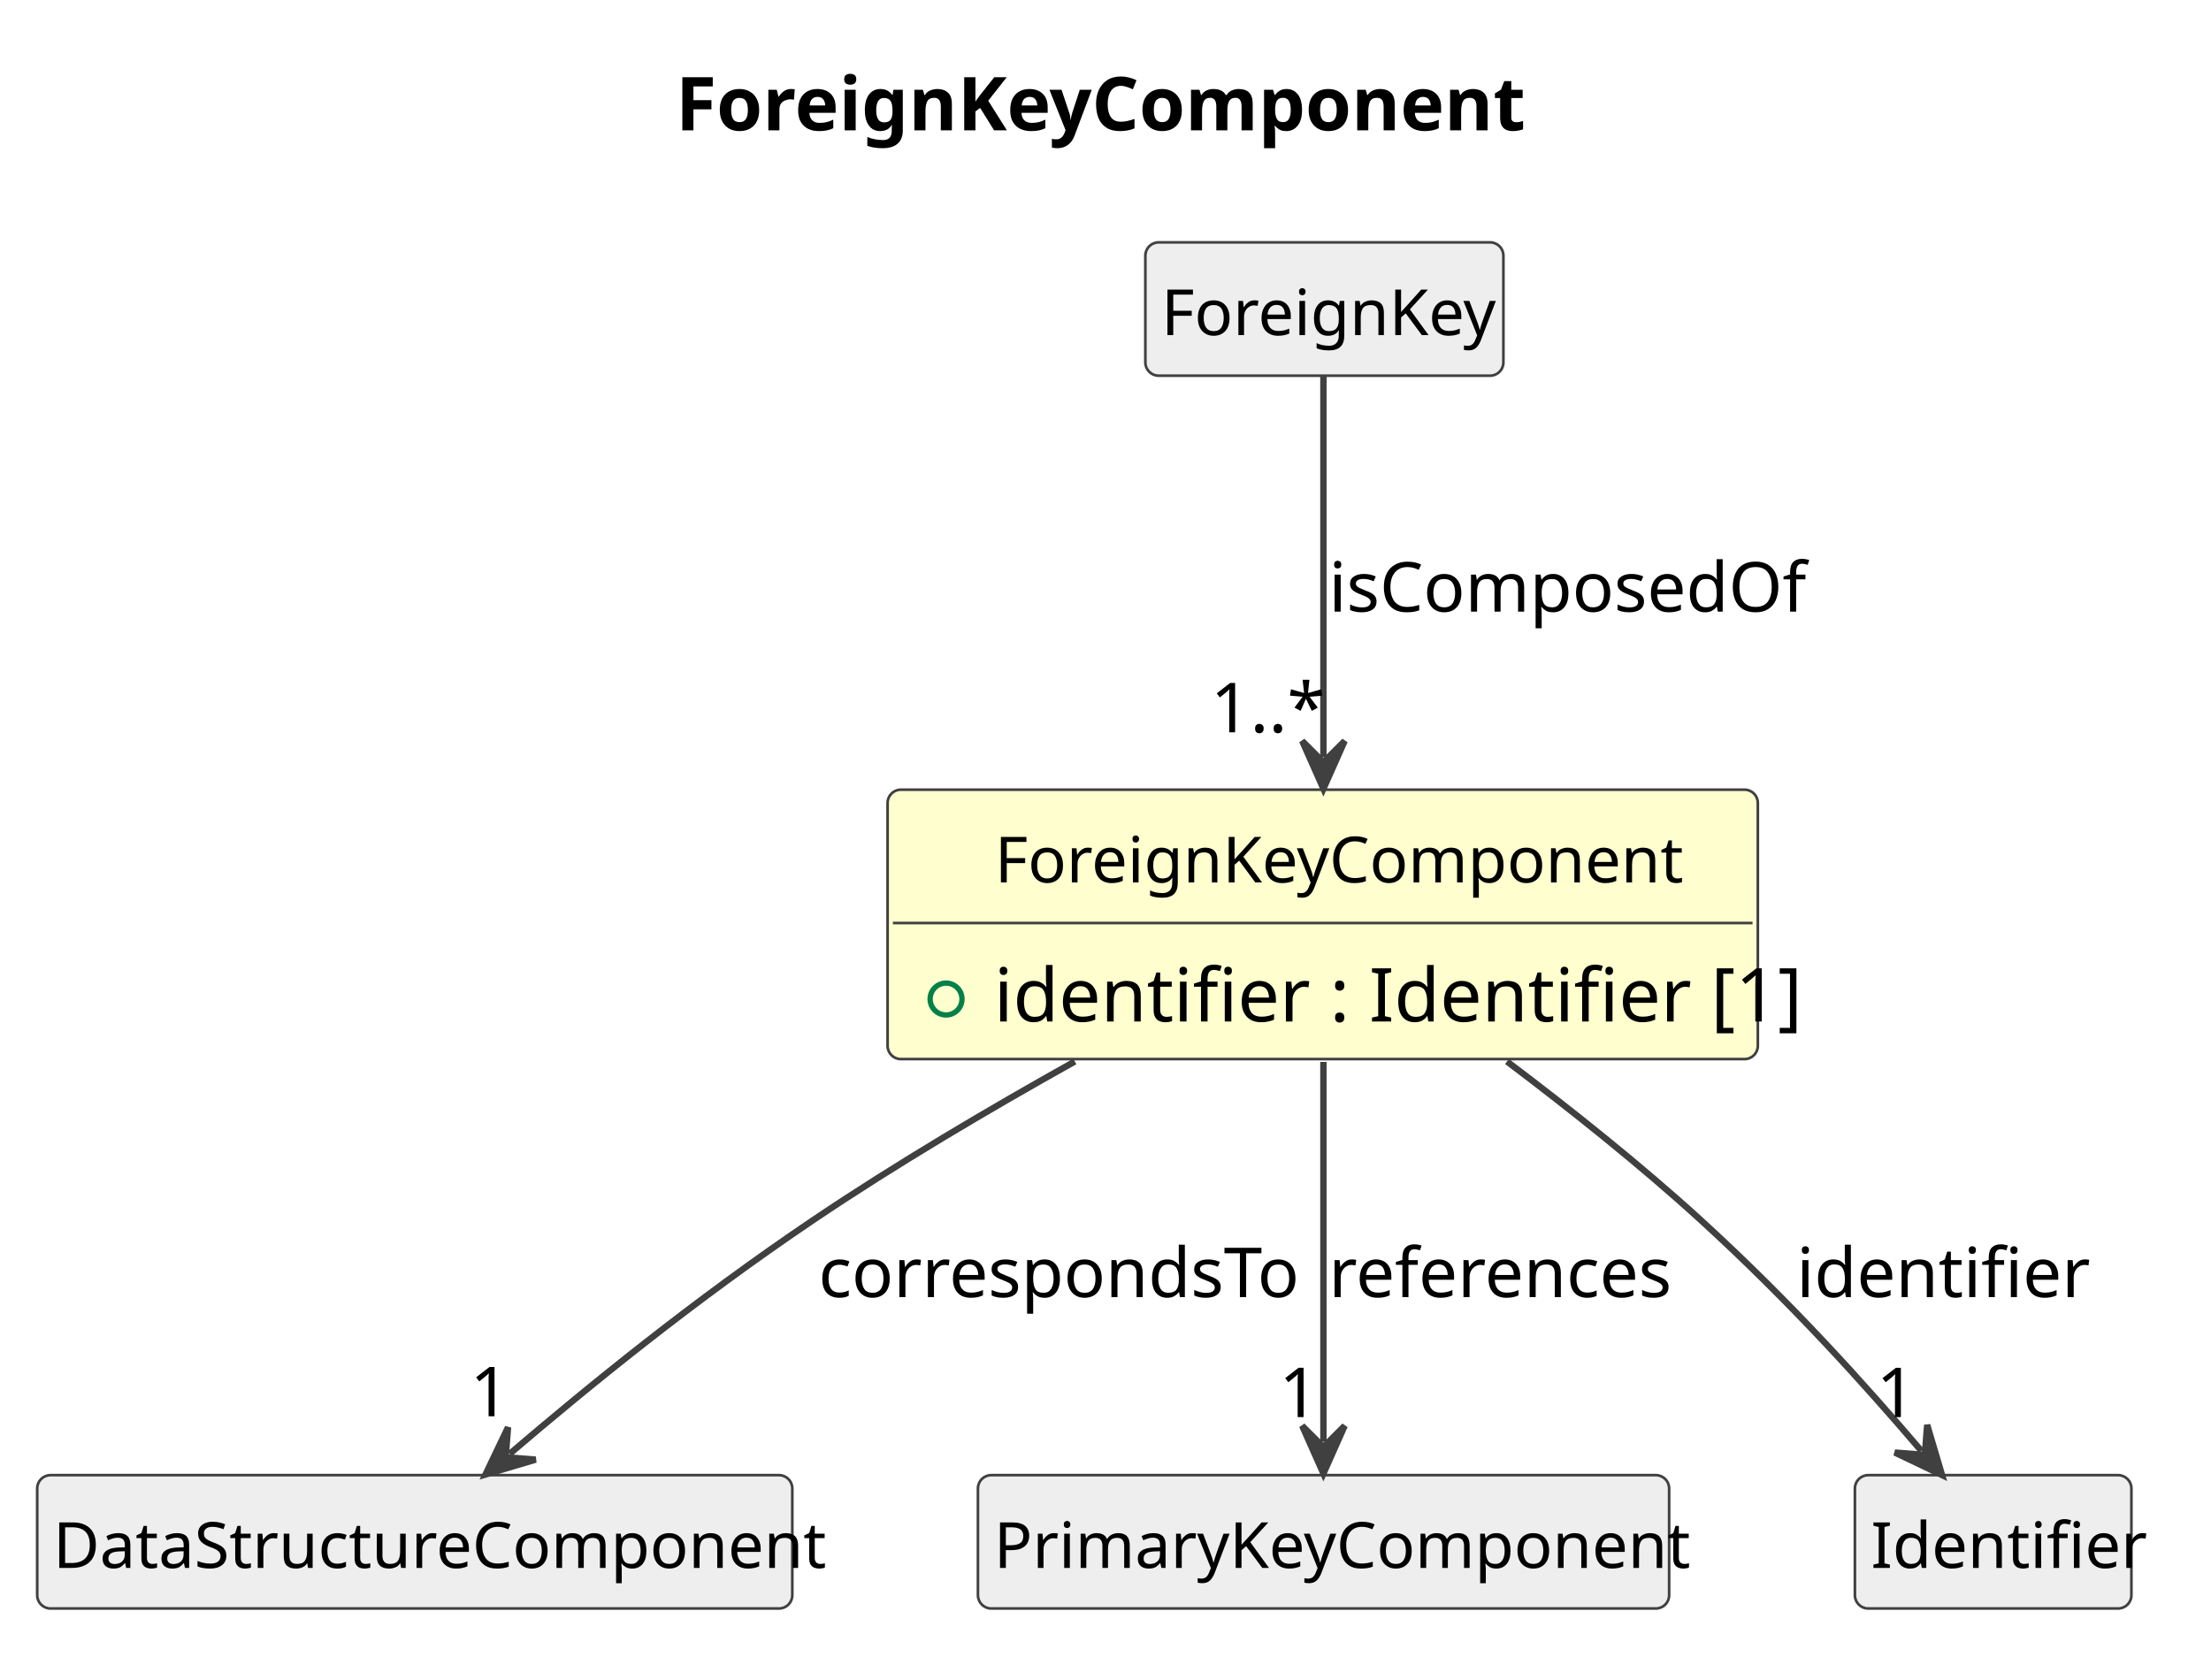
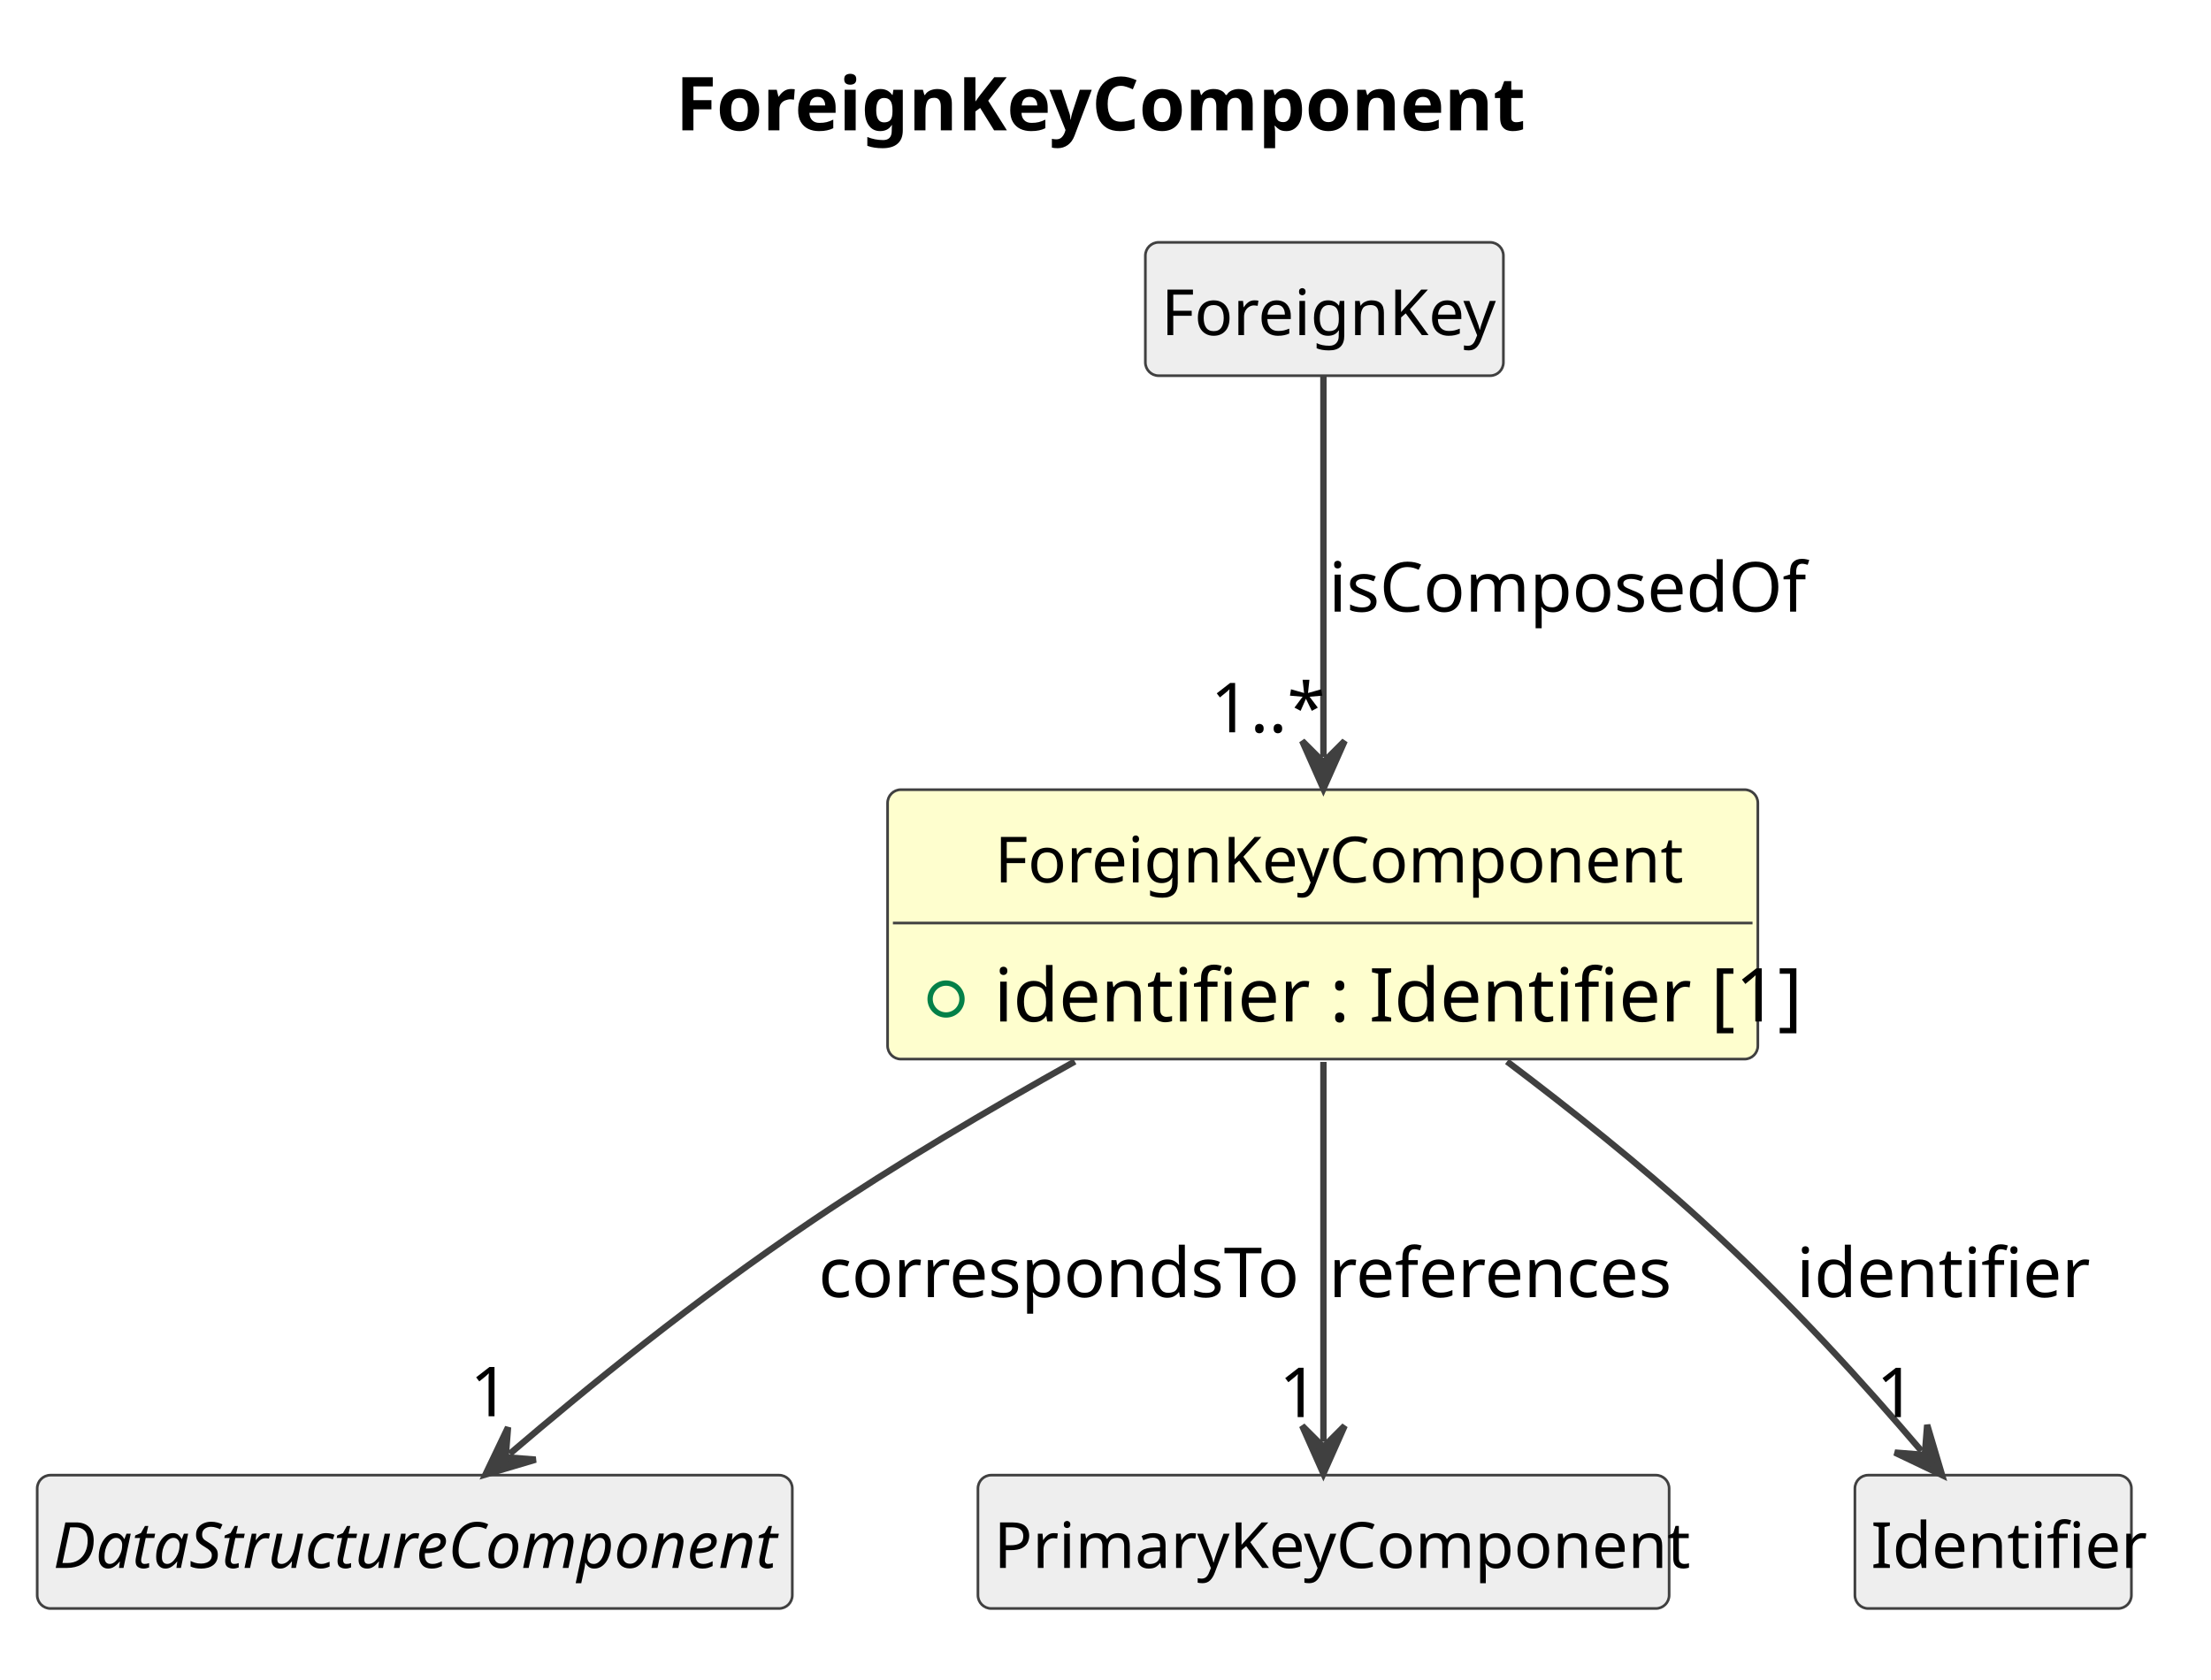
<svg xmlns="http://www.w3.org/2000/svg" contentStyleType="text/css" data-diagram-type="CLASS" height="316px" preserveAspectRatio="none" style="width:416px;height:316px;background:#FFFFFF;" version="1.1" viewBox="0 0 416 316" width="416px" zoomAndPan="magnify">
  <defs />
  <g>
    <g class="title" data-source-line="1">
      <text fill="#000000" font-family="sans-serif" font-size="14" font-weight="700" lengthAdjust="spacing" textLength="154.779" x="127.123" y="24.533">ForeignKeyComponent</text>
    </g>
    <g class="entity" data-qualified-name="ForeignKeyComponent" data-source-line="12" id="ent0002">
      <rect fill="#FEFECE" height="50.703" rx="2.5" ry="2.5" style="stroke:#404040;stroke-width:0.5;" width="163.737" x="167" y="148.609" />
      <text fill="#000000" font-family="sans-serif" font-size="12" lengthAdjust="spacing" textLength="123.404" x="187.167" y="166.066">ForeignKeyComponent</text>
      <line style="stroke:#404040;stroke-width:0.5;" x1="168" x2="329.737" y1="173.703" y2="173.703" />
      <g data-visibility-modifier="PUBLIC_FIELD">
        <ellipse cx="178" cy="188.008" fill="none" rx="3" ry="3" style="stroke:#038048;stroke-width:1;" />
      </g>
      <text fill="#000000" font-family="sans-serif" font-size="14" lengthAdjust="spacing" textLength="137.737" x="187" y="192.236">identifier : Identifier [1]</text>
    </g>
    <g class="entity" data-qualified-name="ForeignKey" data-source-line="15" id="ent0003">
      <rect fill="#EEEEEE" height="25.094" rx="2.5" ry="2.5" style="stroke:#404040;stroke-width:0.5;" width="67.365" x="215.5" y="45.609" />
      <text fill="#000000" font-family="sans-serif" font-size="12" lengthAdjust="spacing" textLength="61.365" x="218.5" y="63.066">ForeignKey</text>
    </g>
    <g class="entity" data-qualified-name="DataStructureComponent" data-source-line="17" id="ent0005">
      <rect fill="#EEEEEE" height="25.094" rx="2.5" ry="2.5" style="stroke:#404040;stroke-width:0.5;" width="142.072" x="7" y="277.609" />
-       <text fill="#000000" font-family="sans-serif" font-size="12" lengthAdjust="spacing" textLength="136.072" x="10" y="295.066">DataStructureComponent</text>
+       <text fill="#000000" font-family="sans-serif" font-size="12" font-style="italic" lengthAdjust="spacing" textLength="136.072" x="10" y="295.066">DataStructureComponent</text>
    </g>
    <g class="entity" data-qualified-name="PrimaryKeyComponent" data-source-line="19" id="ent0007">
      <rect fill="#EEEEEE" height="25.094" rx="2.5" ry="2.5" style="stroke:#404040;stroke-width:0.5;" width="130.049" x="184" y="277.609" />
      <text fill="#000000" font-family="sans-serif" font-size="12" lengthAdjust="spacing" textLength="124.049" x="187" y="295.066">PrimaryKeyComponent</text>
    </g>
    <g class="entity" data-qualified-name="Identifier" data-source-line="21" id="ent0009">
      <rect fill="#EEEEEE" height="25.094" rx="2.5" ry="2.5" style="stroke:#404040;stroke-width:0.5;" width="52.025" x="349" y="277.609" />
      <text fill="#000000" font-family="sans-serif" font-size="12" lengthAdjust="spacing" textLength="46.025" x="352" y="295.066">Identifier</text>
    </g>
    <g class="link" data-entity-1="ent0003" data-entity-2="ent0002" data-link-type="dependency" data-source-line="16" id="lnk4">
      <path codeLine="16" d="M249,70.879 C249,89.079 249,118.469 249,142.439" fill="none" id="ForeignKey-to-ForeignKeyComponent" style="stroke:#404040;stroke-width:1.2;" />
      <polygon fill="#404040" points="249,148.439,253,139.439,249,143.439,245,139.439,249,148.439" style="stroke:#404040;stroke-width:1.2;" />
      <text fill="#000000" font-family="sans-serif" font-size="13" lengthAdjust="spacing" textLength="85.979" x="250" y="115.105">isComposedOf</text>
      <text fill="#000000" font-family="sans-serif" font-size="13" lengthAdjust="spacing" textLength="19.513" x="227.779" y="137.806">1..*</text>
    </g>
    <g class="link" data-entity-1="ent0002" data-entity-2="ent0005" data-link-type="dependency" data-source-line="18" id="lnk6">
      <path codeLine="18" d="M202.23,199.759 C186.29,208.659 168.57,219.109 153,229.609 C130.4,244.849 110.543,261.093 95.903,273.593" fill="none" id="ForeignKeyComponent-to-DataStructureComponent" style="stroke:#404040;stroke-width:1.2;" />
      <polygon fill="#404040" points="91.34,277.489,100.782,274.687,95.142,274.243,95.587,268.603,91.34,277.489" style="stroke:#404040;stroke-width:1.2;" />
      <text fill="#000000" font-family="sans-serif" font-size="13" lengthAdjust="spacing" textLength="86.709" x="154" y="244.105">correspondsTo</text>
      <text fill="#000000" font-family="sans-serif" font-size="13" lengthAdjust="spacing" textLength="7.23" x="88.431" y="266.532">1</text>
    </g>
    <g class="link" data-entity-1="ent0002" data-entity-2="ent0007" data-link-type="dependency" data-source-line="20" id="lnk8">
      <path codeLine="20" d="M249,199.849 C249,223.809 249,253.129 249,271.319" fill="none" id="ForeignKeyComponent-to-PrimaryKeyComponent" style="stroke:#404040;stroke-width:1.2;" />
      <polygon fill="#404040" points="249,277.319,253,268.319,249,272.319,245,268.319,249,277.319" style="stroke:#404040;stroke-width:1.2;" />
      <text fill="#000000" font-family="sans-serif" font-size="13" lengthAdjust="spacing" textLength="61.42" x="250" y="244.105">references</text>
      <text fill="#000000" font-family="sans-serif" font-size="13" lengthAdjust="spacing" textLength="7.23" x="240.657" y="266.679">1</text>
    </g>
    <g class="link" data-entity-1="ent0002" data-entity-2="ent0009" data-link-type="dependency" data-source-line="22" id="lnk10">
      <path codeLine="22" d="M283.54,199.759 C295.44,208.739 308.64,219.239 320,229.609 C337.04,245.159 350.924,260.647 361.504,273.037" fill="none" id="ForeignKeyComponent-to-Identifier" style="stroke:#404040;stroke-width:1.2;" />
      <polygon fill="#404040" points="365.4,277.599,362.598,268.158,362.153,273.797,356.514,273.353,365.4,277.599" style="stroke:#404040;stroke-width:1.2;" />
      <text fill="#000000" font-family="sans-serif" font-size="13" lengthAdjust="spacing" textLength="49.137" x="338" y="244.105">identifier</text>
      <text fill="#000000" font-family="sans-serif" font-size="13" lengthAdjust="spacing" textLength="7.23" x="353.038" y="266.687">1</text>
    </g>
  </g>
</svg>
